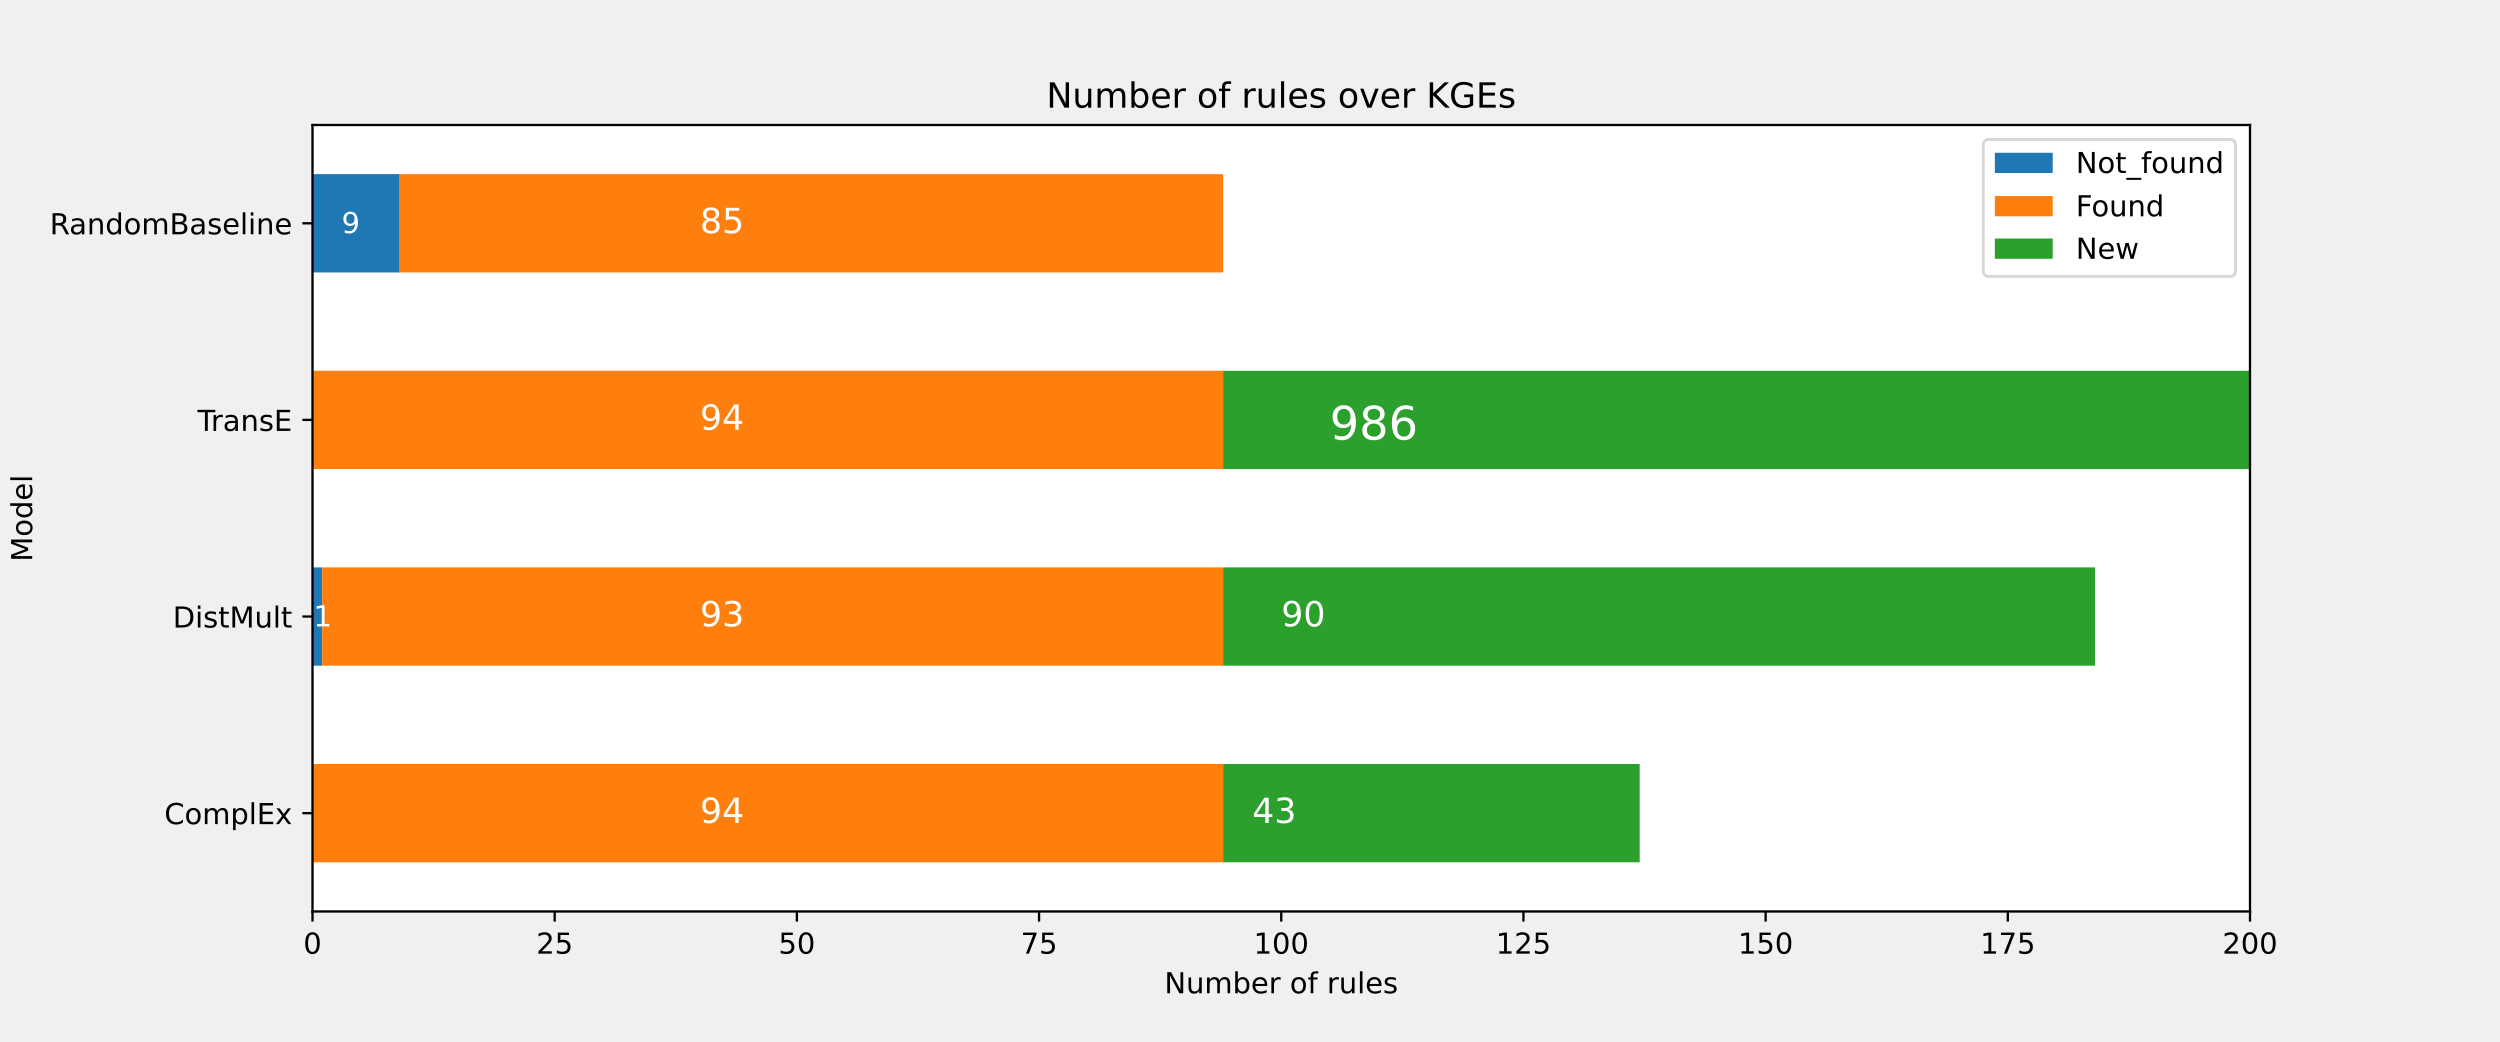
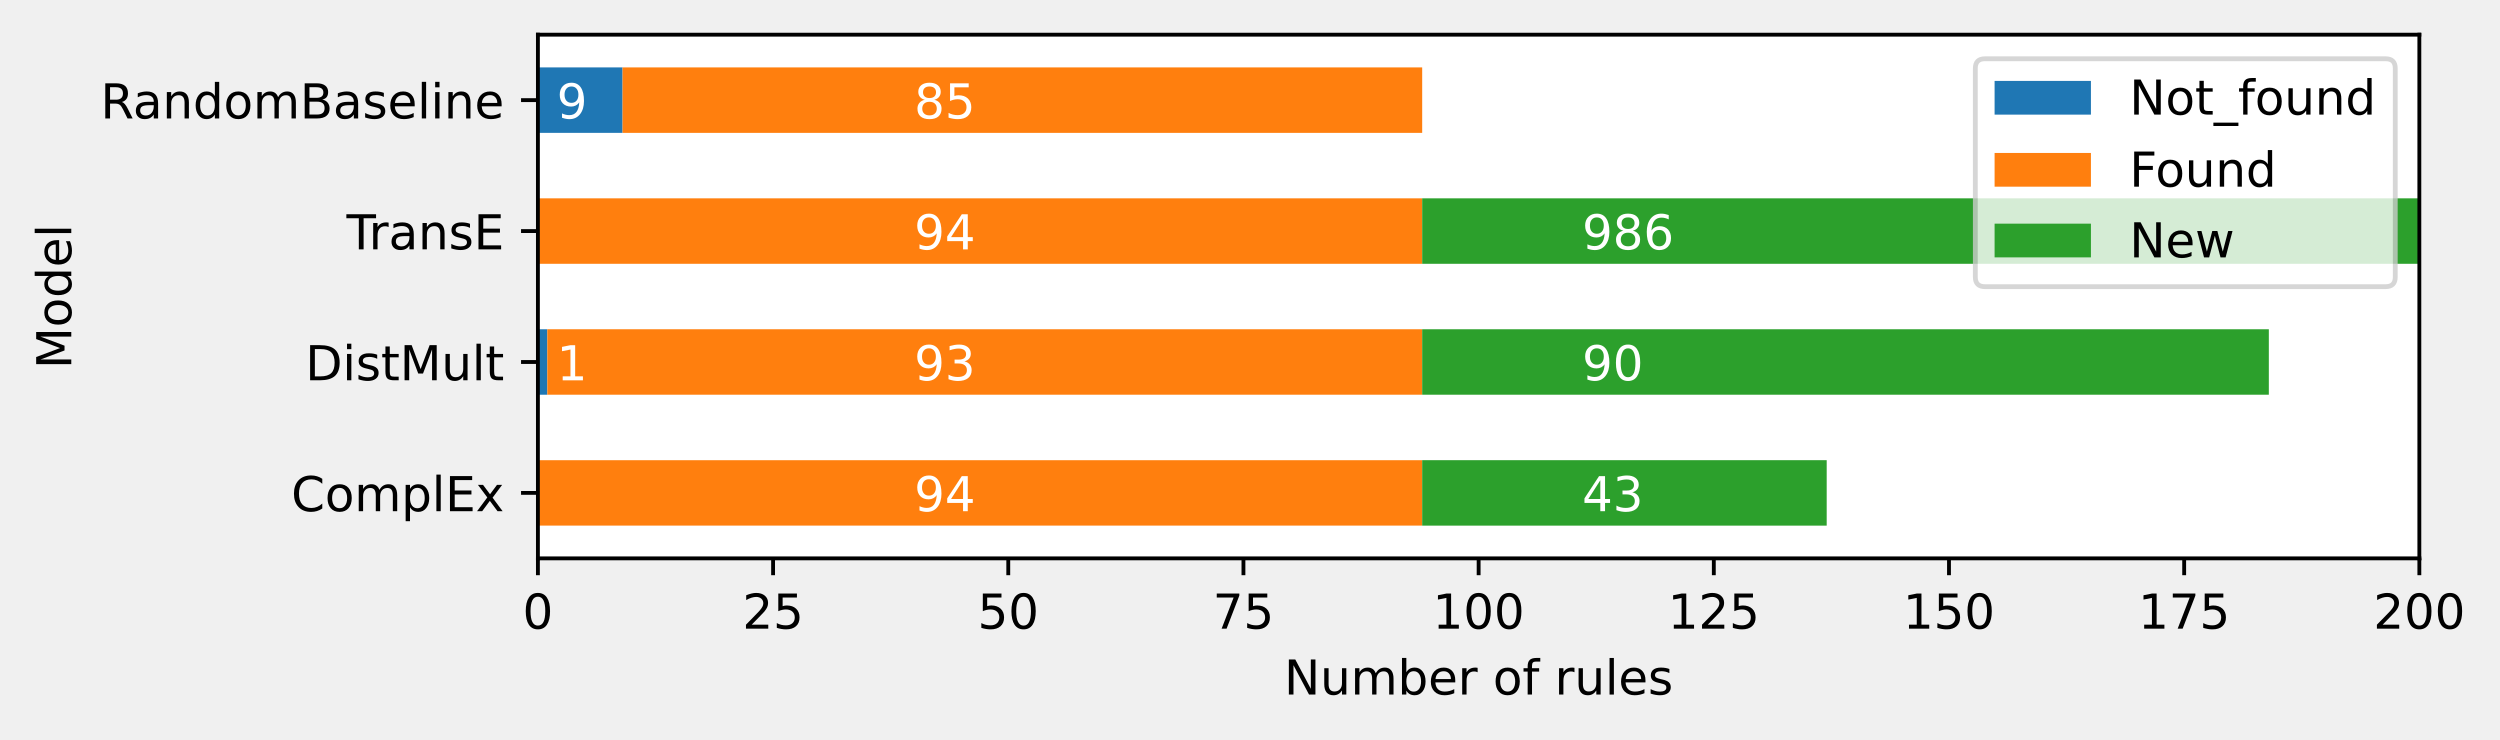
- <svg xmlns="http://www.w3.org/2000/svg" xmlns:xlink="http://www.w3.org/1999/xlink" width="864pt" height="360pt" viewBox="0 0 864 360" version="1.1">
+ <svg xmlns="http://www.w3.org/2000/svg" xmlns:xlink="http://www.w3.org/1999/xlink" width="519.017pt" height="153.476pt" viewBox="0 0 519.017 153.476" version="1.1">
  <defs>
    <style type="text/css">*{stroke-linejoin: round; stroke-linecap: butt}</style>
  </defs>
  <g id="figure_1">
    <g id="patch_1">
-       <path d="M 0 360  L 864 360  L 864 0  L 0 0  L 0 360  z " style="fill: none" />
+       <path d="M 0 153.476  L 519.017 153.476  L 519.017 0  L 0 0  L 0 153.476  z " style="fill: none" />
    </g>
    <g id="axes_1">
      <g id="patch_2">
-         <path d="M 108 315  L 777.6 315  L 777.6 43.2  L 108 43.2  z " style="fill: #ffffff" />
+         <path d="M 111.673 115.92  L 502.273 115.92  L 502.273 7.2  L 111.673 7.2  z " style="fill: #ffffff" />
      </g>
      <g id="patch_3">
-         <path d="M 108 298.012  L 108 298.012  L 108 264.038  L 108 264.038  z " clip-path="url(#p7848083d5d)" style="fill: #1f77b4" />
+         <path d="M 111.673 109.125  L 111.673 109.125  L 111.673 95.535  L 111.673 95.535  z " clip-path="url(#pccfcb2a59d)" style="fill: #1f77b4" />
      </g>
      <g id="patch_4">
-         <path d="M 108 230.062  L 111.348 230.062  L 111.348 196.088  L 108 196.088  z " clip-path="url(#p7848083d5d)" style="fill: #1f77b4" />
+         <path d="M 111.673 81.945  L 113.626 81.945  L 113.626 68.355  L 111.673 68.355  z " clip-path="url(#pccfcb2a59d)" style="fill: #1f77b4" />
      </g>
      <g id="patch_5">
-         <path d="M 108 162.113  L 108 162.113  L 108 128.137  L 108 128.137  z " clip-path="url(#p7848083d5d)" style="fill: #1f77b4" />
+         <path d="M 111.673 54.765  L 111.673 54.765  L 111.673 41.175  L 111.673 41.175  z " clip-path="url(#pccfcb2a59d)" style="fill: #1f77b4" />
      </g>
      <g id="patch_6">
-         <path d="M 108 94.162  L 138.132 94.162  L 138.132 60.188  L 108 60.188  z " clip-path="url(#p7848083d5d)" style="fill: #1f77b4" />
+         <path d="M 111.673 27.585  L 129.25 27.585  L 129.25 13.995  L 111.673 13.995  z " clip-path="url(#pccfcb2a59d)" style="fill: #1f77b4" />
      </g>
      <g id="patch_7">
-         <path d="M 108 298.012  L 422.712 298.012  L 422.712 264.038  L 108 264.038  z " clip-path="url(#p7848083d5d)" style="fill: #ff7f0e" />
+         <path d="M 111.673 109.125  L 295.255 109.125  L 295.255 95.535  L 111.673 95.535  z " clip-path="url(#pccfcb2a59d)" style="fill: #ff7f0e" />
      </g>
      <g id="patch_8">
-         <path d="M 111.348 230.062  L 422.712 230.062  L 422.712 196.088  L 111.348 196.088  z " clip-path="url(#p7848083d5d)" style="fill: #ff7f0e" />
+         <path d="M 113.626 81.945  L 295.255 81.945  L 295.255 68.355  L 113.626 68.355  z " clip-path="url(#pccfcb2a59d)" style="fill: #ff7f0e" />
      </g>
      <g id="patch_9">
-         <path d="M 108 162.113  L 422.712 162.113  L 422.712 128.137  L 108 128.137  z " clip-path="url(#p7848083d5d)" style="fill: #ff7f0e" />
+         <path d="M 111.673 54.765  L 295.255 54.765  L 295.255 41.175  L 111.673 41.175  z " clip-path="url(#pccfcb2a59d)" style="fill: #ff7f0e" />
      </g>
      <g id="patch_10">
-         <path d="M 138.132 94.162  L 422.712 94.162  L 422.712 60.188  L 138.132 60.188  z " clip-path="url(#p7848083d5d)" style="fill: #ff7f0e" />
+         <path d="M 129.25 27.585  L 295.255 27.585  L 295.255 13.995  L 129.25 13.995  z " clip-path="url(#pccfcb2a59d)" style="fill: #ff7f0e" />
      </g>
      <g id="patch_11">
-         <path d="M 422.712 298.012  L 566.676 298.012  L 566.676 264.038  L 422.712 264.038  z " clip-path="url(#p7848083d5d)" style="fill: #2ca02c" />
+         <path d="M 295.255 109.125  L 379.234 109.125  L 379.234 95.535  L 295.255 95.535  z " clip-path="url(#pccfcb2a59d)" style="fill: #2ca02c" />
      </g>
      <g id="patch_12">
-         <path d="M 422.712 230.062  L 724.032 230.062  L 724.032 196.088  L 422.712 196.088  z " clip-path="url(#p7848083d5d)" style="fill: #2ca02c" />
+         <path d="M 295.255 81.945  L 471.025 81.945  L 471.025 68.355  L 295.255 68.355  z " clip-path="url(#pccfcb2a59d)" style="fill: #2ca02c" />
      </g>
      <g id="patch_13">
-         <path d="M 422.712 162.113  L 3723.84 162.113  L 3723.84 128.137  L 422.712 128.137  z " clip-path="url(#p7848083d5d)" style="fill: #2ca02c" />
+         <path d="M 295.255 54.765  L 2220.913 54.765  L 2220.913 41.175  L 295.255 41.175  z " clip-path="url(#pccfcb2a59d)" style="fill: #2ca02c" />
      </g>
      <g id="patch_14">
-         <path d="M 108 94.162  L 108 94.162  L 108 60.188  L 108 60.188  z " clip-path="url(#p7848083d5d)" style="fill: #2ca02c" />
+         <path d="M 111.673 27.585  L 111.673 27.585  L 111.673 13.995  L 111.673 13.995  z " clip-path="url(#pccfcb2a59d)" style="fill: #2ca02c" />
      </g>
      <g id="matplotlib.axis_1">
        <g id="xtick_1">
          <g id="line2d_1">
            <defs>
-               <path id="m77ad6f6e25" d="M 0 0  L 0 3.5  " style="stroke: #000000; stroke-width: 0.8" />
-             </defs>
-             <g>
-               <use xlink:href="#m77ad6f6e25" x="108" y="315" style="stroke: #000000; stroke-width: 0.8" />
+               <path id="m0d930dab07" d="M 0 0  L 0 3.5  " style="stroke: #000000; stroke-width: 0.8" />
+             </defs>
+             <g>
+               <use xlink:href="#m0d930dab07" x="111.673" y="115.92" style="stroke: #000000; stroke-width: 0.8" />
            </g>
          </g>
          <g id="text_1">
-             <g transform="translate(104.8187 329.5984)scale(0.1 -0.1)">
+             <g transform="translate(108.4922 130.5184)scale(0.1 -0.1)">
              <defs>
                <path id="DejaVuSans-30" d="M 2034 4250  Q 1547 4250 1301 3770  Q 1056 3291 1056 2328  Q 1056 1369 1301 889  Q 1547 409 2034 409  Q 2525 409 2770 889  Q 3016 1369 3016 2328  Q 3016 3291 2770 3770  Q 2525 4250 2034 4250  z M 2034 4750  Q 2819 4750 3233 4129  Q 3647 3509 3647 2328  Q 3647 1150 3233 529  Q 2819 -91 2034 -91  Q 1250 -91 836 529  Q 422 1150 422 2328  Q 422 3509 836 4129  Q 1250 4750 2034 4750  z " transform="scale(0.015625)" />
              </defs>
              <use xlink:href="#DejaVuSans-30" />
            </g>
          </g>
        </g>
        <g id="xtick_2">
          <g id="line2d_2">
            <g>
-               <use xlink:href="#m77ad6f6e25" x="191.7" y="315" style="stroke: #000000; stroke-width: 0.8" />
+               <use xlink:href="#m0d930dab07" x="160.498" y="115.92" style="stroke: #000000; stroke-width: 0.8" />
            </g>
          </g>
          <g id="text_2">
-             <g transform="translate(185.3375 329.5984)scale(0.1 -0.1)">
+             <g transform="translate(154.1359 130.5184)scale(0.1 -0.1)">
              <defs>
                <path id="DejaVuSans-32" d="M 1228 531  L 3431 531  L 3431 0  L 469 0  L 469 531  Q 828 903 1448 1529  Q 2069 2156 2228 2338  Q 2531 2678 2651 2914  Q 2772 3150 2772 3378  Q 2772 3750 2511 3984  Q 2250 4219 1831 4219  Q 1534 4219 1204 4116  Q 875 4013 500 3803  L 500 4441  Q 881 4594 1212 4672  Q 1544 4750 1819 4750  Q 2544 4750 2975 4387  Q 3406 4025 3406 3419  Q 3406 3131 3298 2873  Q 3191 2616 2906 2266  Q 2828 2175 2409 1742  Q 1991 1309 1228 531  z " transform="scale(0.015625)" />
                <path id="DejaVuSans-35" d="M 691 4666  L 3169 4666  L 3169 4134  L 1269 4134  L 1269 2991  Q 1406 3038 1543 3061  Q 1681 3084 1819 3084  Q 2600 3084 3056 2656  Q 3513 2228 3513 1497  Q 3513 744 3044 326  Q 2575 -91 1722 -91  Q 1428 -91 1123 -41  Q 819 9 494 109  L 494 744  Q 775 591 1075 516  Q 1375 441 1709 441  Q 2250 441 2565 725  Q 2881 1009 2881 1497  Q 2881 1984 2565 2268  Q 2250 2553 1709 2553  Q 1456 2553 1204 2497  Q 953 2441 691 2322  L 691 4666  z " transform="scale(0.015625)" />
              </defs>
              <use xlink:href="#DejaVuSans-32" />
              <use xlink:href="#DejaVuSans-35" x="63.623" />
            </g>
          </g>
        </g>
        <g id="xtick_3">
          <g id="line2d_3">
            <g>
-               <use xlink:href="#m77ad6f6e25" x="275.4" y="315" style="stroke: #000000; stroke-width: 0.8" />
+               <use xlink:href="#m0d930dab07" x="209.323" y="115.92" style="stroke: #000000; stroke-width: 0.8" />
            </g>
          </g>
          <g id="text_3">
-             <g transform="translate(269.0375 329.5984)scale(0.1 -0.1)">
+             <g transform="translate(202.9609 130.5184)scale(0.1 -0.1)">
              <use xlink:href="#DejaVuSans-35" />
              <use xlink:href="#DejaVuSans-30" x="63.623" />
            </g>
          </g>
        </g>
        <g id="xtick_4">
          <g id="line2d_4">
            <g>
-               <use xlink:href="#m77ad6f6e25" x="359.1" y="315" style="stroke: #000000; stroke-width: 0.8" />
+               <use xlink:href="#m0d930dab07" x="258.148" y="115.92" style="stroke: #000000; stroke-width: 0.8" />
            </g>
          </g>
          <g id="text_4">
-             <g transform="translate(352.7375 329.5984)scale(0.1 -0.1)">
+             <g transform="translate(251.7859 130.5184)scale(0.1 -0.1)">
              <defs>
                <path id="DejaVuSans-37" d="M 525 4666  L 3525 4666  L 3525 4397  L 1831 0  L 1172 0  L 2766 4134  L 525 4134  L 525 4666  z " transform="scale(0.015625)" />
              </defs>
              <use xlink:href="#DejaVuSans-37" />
              <use xlink:href="#DejaVuSans-35" x="63.623" />
            </g>
          </g>
        </g>
        <g id="xtick_5">
          <g id="line2d_5">
            <g>
-               <use xlink:href="#m77ad6f6e25" x="442.8" y="315" style="stroke: #000000; stroke-width: 0.8" />
+               <use xlink:href="#m0d930dab07" x="306.973" y="115.92" style="stroke: #000000; stroke-width: 0.8" />
            </g>
          </g>
          <g id="text_5">
-             <g transform="translate(433.2563 329.5984)scale(0.1 -0.1)">
+             <g transform="translate(297.4297 130.5184)scale(0.1 -0.1)">
              <defs>
                <path id="DejaVuSans-31" d="M 794 531  L 1825 531  L 1825 4091  L 703 3866  L 703 4441  L 1819 4666  L 2450 4666  L 2450 531  L 3481 531  L 3481 0  L 794 0  L 794 531  z " transform="scale(0.015625)" />
              </defs>
              <use xlink:href="#DejaVuSans-31" />
              <use xlink:href="#DejaVuSans-30" x="63.623" />
              <use xlink:href="#DejaVuSans-30" x="127.246" />
            </g>
          </g>
        </g>
        <g id="xtick_6">
          <g id="line2d_6">
            <g>
-               <use xlink:href="#m77ad6f6e25" x="526.5" y="315" style="stroke: #000000; stroke-width: 0.8" />
+               <use xlink:href="#m0d930dab07" x="355.798" y="115.92" style="stroke: #000000; stroke-width: 0.8" />
            </g>
          </g>
          <g id="text_6">
-             <g transform="translate(516.9562 329.5984)scale(0.1 -0.1)">
+             <g transform="translate(346.2547 130.5184)scale(0.1 -0.1)">
              <use xlink:href="#DejaVuSans-31" />
              <use xlink:href="#DejaVuSans-32" x="63.623" />
              <use xlink:href="#DejaVuSans-35" x="127.246" />
            </g>
          </g>
        </g>
        <g id="xtick_7">
          <g id="line2d_7">
            <g>
-               <use xlink:href="#m77ad6f6e25" x="610.2" y="315" style="stroke: #000000; stroke-width: 0.8" />
+               <use xlink:href="#m0d930dab07" x="404.623" y="115.92" style="stroke: #000000; stroke-width: 0.8" />
            </g>
          </g>
          <g id="text_7">
-             <g transform="translate(600.6562 329.5984)scale(0.1 -0.1)">
+             <g transform="translate(395.0797 130.5184)scale(0.1 -0.1)">
              <use xlink:href="#DejaVuSans-31" />
              <use xlink:href="#DejaVuSans-35" x="63.623" />
              <use xlink:href="#DejaVuSans-30" x="127.246" />
            </g>
          </g>
        </g>
        <g id="xtick_8">
          <g id="line2d_8">
            <g>
-               <use xlink:href="#m77ad6f6e25" x="693.9" y="315" style="stroke: #000000; stroke-width: 0.8" />
+               <use xlink:href="#m0d930dab07" x="453.448" y="115.92" style="stroke: #000000; stroke-width: 0.8" />
            </g>
          </g>
          <g id="text_8">
-             <g transform="translate(684.3563 329.5984)scale(0.1 -0.1)">
+             <g transform="translate(443.9047 130.5184)scale(0.1 -0.1)">
              <use xlink:href="#DejaVuSans-31" />
              <use xlink:href="#DejaVuSans-37" x="63.623" />
              <use xlink:href="#DejaVuSans-35" x="127.246" />
            </g>
          </g>
        </g>
        <g id="xtick_9">
          <g id="line2d_9">
            <g>
-               <use xlink:href="#m77ad6f6e25" x="777.6" y="315" style="stroke: #000000; stroke-width: 0.8" />
+               <use xlink:href="#m0d930dab07" x="502.273" y="115.92" style="stroke: #000000; stroke-width: 0.8" />
            </g>
          </g>
          <g id="text_9">
-             <g transform="translate(768.0562 329.5984)scale(0.1 -0.1)">
+             <g transform="translate(492.7297 130.5184)scale(0.1 -0.1)">
              <use xlink:href="#DejaVuSans-32" />
              <use xlink:href="#DejaVuSans-30" x="63.623" />
              <use xlink:href="#DejaVuSans-30" x="127.246" />
            </g>
          </g>
        </g>
        <g id="text_10">
-           <g transform="translate(402.4219 343.2766)scale(0.1 -0.1)">
+           <g transform="translate(266.5953 144.1966)scale(0.1 -0.1)">
            <defs>
              <path id="DejaVuSans-4e" d="M 628 4666  L 1478 4666  L 3547 763  L 3547 4666  L 4159 4666  L 4159 0  L 3309 0  L 1241 3903  L 1241 0  L 628 0  L 628 4666  z " transform="scale(0.015625)" />
              <path id="DejaVuSans-75" d="M 544 1381  L 544 3500  L 1119 3500  L 1119 1403  Q 1119 906 1312 657  Q 1506 409 1894 409  Q 2359 409 2629 706  Q 2900 1003 2900 1516  L 2900 3500  L 3475 3500  L 3475 0  L 2900 0  L 2900 538  Q 2691 219 2414 64  Q 2138 -91 1772 -91  Q 1169 -91 856 284  Q 544 659 544 1381  z M 1991 3584  L 1991 3584  z " transform="scale(0.015625)" />
              <path id="DejaVuSans-6d" d="M 3328 2828  Q 3544 3216 3844 3400  Q 4144 3584 4550 3584  Q 5097 3584 5394 3201  Q 5691 2819 5691 2113  L 5691 0  L 5113 0  L 5113 2094  Q 5113 2597 4934 2840  Q 4756 3084 4391 3084  Q 3944 3084 3684 2787  Q 3425 2491 3425 1978  L 3425 0  L 2847 0  L 2847 2094  Q 2847 2600 2669 2842  Q 2491 3084 2119 3084  Q 1678 3084 1418 2786  Q 1159 2488 1159 1978  L 1159 0  L 581 0  L 581 3500  L 1159 3500  L 1159 2956  Q 1356 3278 1631 3431  Q 1906 3584 2284 3584  Q 2666 3584 2933 3390  Q 3200 3197 3328 2828  z " transform="scale(0.015625)" />
              <path id="DejaVuSans-62" d="M 3116 1747  Q 3116 2381 2855 2742  Q 2594 3103 2138 3103  Q 1681 3103 1420 2742  Q 1159 2381 1159 1747  Q 1159 1113 1420 752  Q 1681 391 2138 391  Q 2594 391 2855 752  Q 3116 1113 3116 1747  z M 1159 2969  Q 1341 3281 1617 3432  Q 1894 3584 2278 3584  Q 2916 3584 3314 3078  Q 3713 2572 3713 1747  Q 3713 922 3314 415  Q 2916 -91 2278 -91  Q 1894 -91 1617 61  Q 1341 213 1159 525  L 1159 0  L 581 0  L 581 4863  L 1159 4863  L 1159 2969  z " transform="scale(0.015625)" />
              <path id="DejaVuSans-65" d="M 3597 1894  L 3597 1613  L 953 1613  Q 991 1019 1311 708  Q 1631 397 2203 397  Q 2534 397 2845 478  Q 3156 559 3463 722  L 3463 178  Q 3153 47 2828 -22  Q 2503 -91 2169 -91  Q 1331 -91 842 396  Q 353 884 353 1716  Q 353 2575 817 3079  Q 1281 3584 2069 3584  Q 2775 3584 3186 3129  Q 3597 2675 3597 1894  z M 3022 2063  Q 3016 2534 2758 2815  Q 2500 3097 2075 3097  Q 1594 3097 1305 2825  Q 1016 2553 972 2059  L 3022 2063  z " transform="scale(0.015625)" />
              <path id="DejaVuSans-72" d="M 2631 2963  Q 2534 3019 2420 3045  Q 2306 3072 2169 3072  Q 1681 3072 1420 2755  Q 1159 2438 1159 1844  L 1159 0  L 581 0  L 581 3500  L 1159 3500  L 1159 2956  Q 1341 3275 1631 3429  Q 1922 3584 2338 3584  Q 2397 3584 2469 3576  Q 2541 3569 2628 3553  L 2631 2963  z " transform="scale(0.015625)" />
              <path id="DejaVuSans-20" transform="scale(0.015625)" />
              <path id="DejaVuSans-6f" d="M 1959 3097  Q 1497 3097 1228 2736  Q 959 2375 959 1747  Q 959 1119 1226 758  Q 1494 397 1959 397  Q 2419 397 2687 759  Q 2956 1122 2956 1747  Q 2956 2369 2687 2733  Q 2419 3097 1959 3097  z M 1959 3584  Q 2709 3584 3137 3096  Q 3566 2609 3566 1747  Q 3566 888 3137 398  Q 2709 -91 1959 -91  Q 1206 -91 779 398  Q 353 888 353 1747  Q 353 2609 779 3096  Q 1206 3584 1959 3584  z " transform="scale(0.015625)" />
              <path id="DejaVuSans-66" d="M 2375 4863  L 2375 4384  L 1825 4384  Q 1516 4384 1395 4259  Q 1275 4134 1275 3809  L 1275 3500  L 2222 3500  L 2222 3053  L 1275 3053  L 1275 0  L 697 0  L 697 3053  L 147 3053  L 147 3500  L 697 3500  L 697 3744  Q 697 4328 969 4595  Q 1241 4863 1831 4863  L 2375 4863  z " transform="scale(0.015625)" />
              <path id="DejaVuSans-6c" d="M 603 4863  L 1178 4863  L 1178 0  L 603 0  L 603 4863  z " transform="scale(0.015625)" />
              <path id="DejaVuSans-73" d="M 2834 3397  L 2834 2853  Q 2591 2978 2328 3040  Q 2066 3103 1784 3103  Q 1356 3103 1142 2972  Q 928 2841 928 2578  Q 928 2378 1081 2264  Q 1234 2150 1697 2047  L 1894 2003  Q 2506 1872 2764 1633  Q 3022 1394 3022 966  Q 3022 478 2636 193  Q 2250 -91 1575 -91  Q 1294 -91 989 -36  Q 684 19 347 128  L 347 722  Q 666 556 975 473  Q 1284 391 1588 391  Q 1994 391 2212 530  Q 2431 669 2431 922  Q 2431 1156 2273 1281  Q 2116 1406 1581 1522  L 1381 1569  Q 847 1681 609 1914  Q 372 2147 372 2553  Q 372 3047 722 3315  Q 1072 3584 1716 3584  Q 2034 3584 2315 3537  Q 2597 3491 2834 3397  z " transform="scale(0.015625)" />
            </defs>
            <use xlink:href="#DejaVuSans-4e" />
            <use xlink:href="#DejaVuSans-75" x="74.805" />
            <use xlink:href="#DejaVuSans-6d" x="138.184" />
            <use xlink:href="#DejaVuSans-62" x="235.596" />
            <use xlink:href="#DejaVuSans-65" x="299.072" />
            <use xlink:href="#DejaVuSans-72" x="360.596" />
            <use xlink:href="#DejaVuSans-20" x="401.709" />
            <use xlink:href="#DejaVuSans-6f" x="433.496" />
            <use xlink:href="#DejaVuSans-66" x="494.678" />
            <use xlink:href="#DejaVuSans-20" x="529.883" />
            <use xlink:href="#DejaVuSans-72" x="561.67" />
            <use xlink:href="#DejaVuSans-75" x="602.783" />
            <use xlink:href="#DejaVuSans-6c" x="666.162" />
            <use xlink:href="#DejaVuSans-65" x="693.945" />
            <use xlink:href="#DejaVuSans-73" x="755.469" />
          </g>
        </g>
      </g>
      <g id="matplotlib.axis_2">
        <g id="ytick_1">
          <g id="line2d_10">
            <defs>
-               <path id="m8bdf1bc162" d="M 0 0  L -3.5 0  " style="stroke: #000000; stroke-width: 0.8" />
-             </defs>
-             <g>
-               <use xlink:href="#m8bdf1bc162" x="108" y="281.025" style="stroke: #000000; stroke-width: 0.8" />
+               <path id="m636ca61f1f" d="M 0 0  L -3.5 0  " style="stroke: #000000; stroke-width: 0.8" />
+             </defs>
+             <g>
+               <use xlink:href="#m636ca61f1f" x="111.673" y="102.33" style="stroke: #000000; stroke-width: 0.8" />
            </g>
          </g>
          <g id="text_11">
-             <g transform="translate(56.79375 284.8242)scale(0.1 -0.1)">
+             <g transform="translate(60.46719 106.1292)scale(0.1 -0.1)">
              <defs>
                <path id="DejaVuSans-43" d="M 4122 4306  L 4122 3641  Q 3803 3938 3442 4084  Q 3081 4231 2675 4231  Q 1875 4231 1450 3742  Q 1025 3253 1025 2328  Q 1025 1406 1450 917  Q 1875 428 2675 428  Q 3081 428 3442 575  Q 3803 722 4122 1019  L 4122 359  Q 3791 134 3420 21  Q 3050 -91 2638 -91  Q 1578 -91 968 557  Q 359 1206 359 2328  Q 359 3453 968 4101  Q 1578 4750 2638 4750  Q 3056 4750 3426 4639  Q 3797 4528 4122 4306  z " transform="scale(0.015625)" />
                <path id="DejaVuSans-70" d="M 1159 525  L 1159 -1331  L 581 -1331  L 581 3500  L 1159 3500  L 1159 2969  Q 1341 3281 1617 3432  Q 1894 3584 2278 3584  Q 2916 3584 3314 3078  Q 3713 2572 3713 1747  Q 3713 922 3314 415  Q 2916 -91 2278 -91  Q 1894 -91 1617 61  Q 1341 213 1159 525  z M 3116 1747  Q 3116 2381 2855 2742  Q 2594 3103 2138 3103  Q 1681 3103 1420 2742  Q 1159 2381 1159 1747  Q 1159 1113 1420 752  Q 1681 391 2138 391  Q 2594 391 2855 752  Q 3116 1113 3116 1747  z " transform="scale(0.015625)" />
                <path id="DejaVuSans-45" d="M 628 4666  L 3578 4666  L 3578 4134  L 1259 4134  L 1259 2753  L 3481 2753  L 3481 2222  L 1259 2222  L 1259 531  L 3634 531  L 3634 0  L 628 0  L 628 4666  z " transform="scale(0.015625)" />
                <path id="DejaVuSans-78" d="M 3513 3500  L 2247 1797  L 3578 0  L 2900 0  L 1881 1375  L 863 0  L 184 0  L 1544 1831  L 300 3500  L 978 3500  L 1906 2253  L 2834 3500  L 3513 3500  z " transform="scale(0.015625)" />
              </defs>
              <use xlink:href="#DejaVuSans-43" />
              <use xlink:href="#DejaVuSans-6f" x="69.824" />
              <use xlink:href="#DejaVuSans-6d" x="131.006" />
              <use xlink:href="#DejaVuSans-70" x="228.418" />
              <use xlink:href="#DejaVuSans-6c" x="291.895" />
              <use xlink:href="#DejaVuSans-45" x="319.678" />
              <use xlink:href="#DejaVuSans-78" x="382.861" />
            </g>
          </g>
        </g>
        <g id="ytick_2">
          <g id="line2d_11">
            <g>
-               <use xlink:href="#m8bdf1bc162" x="108" y="213.075" style="stroke: #000000; stroke-width: 0.8" />
+               <use xlink:href="#m636ca61f1f" x="111.673" y="75.15" style="stroke: #000000; stroke-width: 0.8" />
            </g>
          </g>
          <g id="text_12">
-             <g transform="translate(59.72812 216.8742)scale(0.1 -0.1)">
+             <g transform="translate(63.40156 78.94922)scale(0.1 -0.1)">
              <defs>
                <path id="DejaVuSans-44" d="M 1259 4147  L 1259 519  L 2022 519  Q 2988 519 3436 956  Q 3884 1394 3884 2338  Q 3884 3275 3436 3711  Q 2988 4147 2022 4147  L 1259 4147  z M 628 4666  L 1925 4666  Q 3281 4666 3915 4102  Q 4550 3538 4550 2338  Q 4550 1131 3912 565  Q 3275 0 1925 0  L 628 0  L 628 4666  z " transform="scale(0.015625)" />
                <path id="DejaVuSans-69" d="M 603 3500  L 1178 3500  L 1178 0  L 603 0  L 603 3500  z M 603 4863  L 1178 4863  L 1178 4134  L 603 4134  L 603 4863  z " transform="scale(0.015625)" />
                <path id="DejaVuSans-74" d="M 1172 4494  L 1172 3500  L 2356 3500  L 2356 3053  L 1172 3053  L 1172 1153  Q 1172 725 1289 603  Q 1406 481 1766 481  L 2356 481  L 2356 0  L 1766 0  Q 1100 0 847 248  Q 594 497 594 1153  L 594 3053  L 172 3053  L 172 3500  L 594 3500  L 594 4494  L 1172 4494  z " transform="scale(0.015625)" />
                <path id="DejaVuSans-4d" d="M 628 4666  L 1569 4666  L 2759 1491  L 3956 4666  L 4897 4666  L 4897 0  L 4281 0  L 4281 4097  L 3078 897  L 2444 897  L 1241 4097  L 1241 0  L 628 0  L 628 4666  z " transform="scale(0.015625)" />
              </defs>
              <use xlink:href="#DejaVuSans-44" />
              <use xlink:href="#DejaVuSans-69" x="77.002" />
              <use xlink:href="#DejaVuSans-73" x="104.785" />
              <use xlink:href="#DejaVuSans-74" x="156.885" />
              <use xlink:href="#DejaVuSans-4d" x="196.094" />
              <use xlink:href="#DejaVuSans-75" x="282.373" />
              <use xlink:href="#DejaVuSans-6c" x="345.752" />
              <use xlink:href="#DejaVuSans-74" x="373.535" />
            </g>
          </g>
        </g>
        <g id="ytick_3">
          <g id="line2d_12">
            <g>
-               <use xlink:href="#m8bdf1bc162" x="108" y="145.125" style="stroke: #000000; stroke-width: 0.8" />
+               <use xlink:href="#m636ca61f1f" x="111.673" y="47.97" style="stroke: #000000; stroke-width: 0.8" />
            </g>
          </g>
          <g id="text_13">
-             <g transform="translate(68.2625 148.9242)scale(0.1 -0.1)">
+             <g transform="translate(71.93594 51.76922)scale(0.1 -0.1)">
              <defs>
                <path id="DejaVuSans-54" d="M -19 4666  L 3928 4666  L 3928 4134  L 2272 4134  L 2272 0  L 1638 0  L 1638 4134  L -19 4134  L -19 4666  z " transform="scale(0.015625)" />
                <path id="DejaVuSans-61" d="M 2194 1759  Q 1497 1759 1228 1600  Q 959 1441 959 1056  Q 959 750 1161 570  Q 1363 391 1709 391  Q 2188 391 2477 730  Q 2766 1069 2766 1631  L 2766 1759  L 2194 1759  z M 3341 1997  L 3341 0  L 2766 0  L 2766 531  Q 2569 213 2275 61  Q 1981 -91 1556 -91  Q 1019 -91 701 211  Q 384 513 384 1019  Q 384 1609 779 1909  Q 1175 2209 1959 2209  L 2766 2209  L 2766 2266  Q 2766 2663 2505 2880  Q 2244 3097 1772 3097  Q 1472 3097 1187 3025  Q 903 2953 641 2809  L 641 3341  Q 956 3463 1253 3523  Q 1550 3584 1831 3584  Q 2591 3584 2966 3190  Q 3341 2797 3341 1997  z " transform="scale(0.015625)" />
                <path id="DejaVuSans-6e" d="M 3513 2113  L 3513 0  L 2938 0  L 2938 2094  Q 2938 2591 2744 2837  Q 2550 3084 2163 3084  Q 1697 3084 1428 2787  Q 1159 2491 1159 1978  L 1159 0  L 581 0  L 581 3500  L 1159 3500  L 1159 2956  Q 1366 3272 1645 3428  Q 1925 3584 2291 3584  Q 2894 3584 3203 3211  Q 3513 2838 3513 2113  z " transform="scale(0.015625)" />
              </defs>
              <use xlink:href="#DejaVuSans-54" />
              <use xlink:href="#DejaVuSans-72" x="46.334" />
              <use xlink:href="#DejaVuSans-61" x="87.447" />
              <use xlink:href="#DejaVuSans-6e" x="148.727" />
              <use xlink:href="#DejaVuSans-73" x="212.105" />
              <use xlink:href="#DejaVuSans-45" x="264.205" />
            </g>
          </g>
        </g>
        <g id="ytick_4">
          <g id="line2d_13">
            <g>
-               <use xlink:href="#m8bdf1bc162" x="108" y="77.175" style="stroke: #000000; stroke-width: 0.8" />
+               <use xlink:href="#m636ca61f1f" x="111.673" y="20.79" style="stroke: #000000; stroke-width: 0.8" />
            </g>
          </g>
          <g id="text_14">
-             <g transform="translate(17.20469 80.97422)scale(0.1 -0.1)">
+             <g transform="translate(20.87813 24.58922)scale(0.1 -0.1)">
              <defs>
                <path id="DejaVuSans-52" d="M 2841 2188  Q 3044 2119 3236 1894  Q 3428 1669 3622 1275  L 4263 0  L 3584 0  L 2988 1197  Q 2756 1666 2539 1819  Q 2322 1972 1947 1972  L 1259 1972  L 1259 0  L 628 0  L 628 4666  L 2053 4666  Q 2853 4666 3247 4331  Q 3641 3997 3641 3322  Q 3641 2881 3436 2590  Q 3231 2300 2841 2188  z M 1259 4147  L 1259 2491  L 2053 2491  Q 2509 2491 2742 2702  Q 2975 2913 2975 3322  Q 2975 3731 2742 3939  Q 2509 4147 2053 4147  L 1259 4147  z " transform="scale(0.015625)" />
                <path id="DejaVuSans-64" d="M 2906 2969  L 2906 4863  L 3481 4863  L 3481 0  L 2906 0  L 2906 525  Q 2725 213 2448 61  Q 2172 -91 1784 -91  Q 1150 -91 751 415  Q 353 922 353 1747  Q 353 2572 751 3078  Q 1150 3584 1784 3584  Q 2172 3584 2448 3432  Q 2725 3281 2906 2969  z M 947 1747  Q 947 1113 1208 752  Q 1469 391 1925 391  Q 2381 391 2643 752  Q 2906 1113 2906 1747  Q 2906 2381 2643 2742  Q 2381 3103 1925 3103  Q 1469 3103 1208 2742  Q 947 2381 947 1747  z " transform="scale(0.015625)" />
                <path id="DejaVuSans-42" d="M 1259 2228  L 1259 519  L 2272 519  Q 2781 519 3026 730  Q 3272 941 3272 1375  Q 3272 1813 3026 2020  Q 2781 2228 2272 2228  L 1259 2228  z M 1259 4147  L 1259 2741  L 2194 2741  Q 2656 2741 2882 2914  Q 3109 3088 3109 3444  Q 3109 3797 2882 3972  Q 2656 4147 2194 4147  L 1259 4147  z M 628 4666  L 2241 4666  Q 2963 4666 3353 4366  Q 3744 4066 3744 3513  Q 3744 3084 3544 2831  Q 3344 2578 2956 2516  Q 3422 2416 3680 2098  Q 3938 1781 3938 1306  Q 3938 681 3513 340  Q 3088 0 2303 0  L 628 0  L 628 4666  z " transform="scale(0.015625)" />
              </defs>
              <use xlink:href="#DejaVuSans-52" />
              <use xlink:href="#DejaVuSans-61" x="67.232" />
              <use xlink:href="#DejaVuSans-6e" x="128.512" />
              <use xlink:href="#DejaVuSans-64" x="191.891" />
              <use xlink:href="#DejaVuSans-6f" x="255.367" />
              <use xlink:href="#DejaVuSans-6d" x="316.549" />
              <use xlink:href="#DejaVuSans-42" x="413.961" />
              <use xlink:href="#DejaVuSans-61" x="482.564" />
              <use xlink:href="#DejaVuSans-73" x="543.844" />
              <use xlink:href="#DejaVuSans-65" x="595.943" />
              <use xlink:href="#DejaVuSans-6c" x="657.467" />
              <use xlink:href="#DejaVuSans-69" x="685.25" />
              <use xlink:href="#DejaVuSans-6e" x="713.033" />
              <use xlink:href="#DejaVuSans-65" x="776.412" />
            </g>
          </g>
        </g>
        <g id="text_15">
-           <g transform="translate(11.125 194.1133)rotate(-90)scale(0.1 -0.1)">
+           <g transform="translate(14.79844 76.57328)rotate(-90)scale(0.1 -0.1)">
            <use xlink:href="#DejaVuSans-4d" />
            <use xlink:href="#DejaVuSans-6f" x="86.279" />
            <use xlink:href="#DejaVuSans-64" x="147.461" />
            <use xlink:href="#DejaVuSans-65" x="210.938" />
            <use xlink:href="#DejaVuSans-6c" x="272.461" />
          </g>
        </g>
      </g>
      <g id="patch_15">
-         <path d="M 108 315  L 108 43.2  " style="fill: none; stroke: #000000; stroke-width: 0.8; stroke-linejoin: miter; stroke-linecap: square" />
+         <path d="M 111.673 115.92  L 111.673 7.2  " style="fill: none; stroke: #000000; stroke-width: 0.8; stroke-linejoin: miter; stroke-linecap: square" />
      </g>
      <g id="patch_16">
-         <path d="M 777.6 315  L 777.6 43.2  " style="fill: none; stroke: #000000; stroke-width: 0.8; stroke-linejoin: miter; stroke-linecap: square" />
+         <path d="M 502.273 115.92  L 502.273 7.2  " style="fill: none; stroke: #000000; stroke-width: 0.8; stroke-linejoin: miter; stroke-linecap: square" />
      </g>
      <g id="patch_17">
-         <path d="M 108 315  L 777.6 315  " style="fill: none; stroke: #000000; stroke-width: 0.8; stroke-linejoin: miter; stroke-linecap: square" />
+         <path d="M 111.673 115.92  L 502.273 115.92  " style="fill: none; stroke: #000000; stroke-width: 0.8; stroke-linejoin: miter; stroke-linecap: square" />
      </g>
      <g id="patch_18">
-         <path d="M 108 43.2  L 777.6 43.2  " style="fill: none; stroke: #000000; stroke-width: 0.8; stroke-linejoin: miter; stroke-linecap: square" />
+         <path d="M 111.673 7.2  L 502.273 7.2  " style="fill: none; stroke: #000000; stroke-width: 0.8; stroke-linejoin: miter; stroke-linecap: square" />
      </g>
      <g id="text_16">
-         <g style="fill: #ffffff" transform="translate(118.044 80.5725)scale(0.1 -0.1)">
+         <g style="fill: #ffffff" transform="translate(115.5794 24.5952)scale(0.1 -0.1)">
          <defs>
            <path id="DejaVuSans-39" d="M 703 97  L 703 672  Q 941 559 1184 500  Q 1428 441 1663 441  Q 2288 441 2617 861  Q 2947 1281 2994 2138  Q 2813 1869 2534 1725  Q 2256 1581 1919 1581  Q 1219 1581 811 2004  Q 403 2428 403 3163  Q 403 3881 828 4315  Q 1253 4750 1959 4750  Q 2769 4750 3195 4129  Q 3622 3509 3622 2328  Q 3622 1225 3098 567  Q 2575 -91 1691 -91  Q 1453 -91 1209 -44  Q 966 3 703 97  z M 1959 2075  Q 2384 2075 2632 2365  Q 2881 2656 2881 3163  Q 2881 3666 2632 3958  Q 2384 4250 1959 4250  Q 1534 4250 1286 3958  Q 1038 3666 1038 3163  Q 1038 2656 1286 2365  Q 1534 2075 1959 2075  z " transform="scale(0.015625)" />
          </defs>
          <use xlink:href="#DejaVuSans-39" />
        </g>
      </g>
      <g id="text_17">
-         <g style="fill: #ffffff" transform="translate(241.92 80.5725)scale(0.12 -0.12)">
+         <g style="fill: #ffffff" transform="translate(189.7934 24.5952)scale(0.1 -0.1)">
          <defs>
            <path id="DejaVuSans-38" d="M 2034 2216  Q 1584 2216 1326 1975  Q 1069 1734 1069 1313  Q 1069 891 1326 650  Q 1584 409 2034 409  Q 2484 409 2743 651  Q 3003 894 3003 1313  Q 3003 1734 2745 1975  Q 2488 2216 2034 2216  z M 1403 2484  Q 997 2584 770 2862  Q 544 3141 544 3541  Q 544 4100 942 4425  Q 1341 4750 2034 4750  Q 2731 4750 3128 4425  Q 3525 4100 3525 3541  Q 3525 3141 3298 2862  Q 3072 2584 2669 2484  Q 3125 2378 3379 2068  Q 3634 1759 3634 1313  Q 3634 634 3220 271  Q 2806 -91 2034 -91  Q 1263 -91 848 271  Q 434 634 434 1313  Q 434 1759 690 2068  Q 947 2378 1403 2484  z M 1172 3481  Q 1172 3119 1398 2916  Q 1625 2713 2034 2713  Q 2441 2713 2670 2916  Q 2900 3119 2900 3481  Q 2900 3844 2670 4047  Q 2441 4250 2034 4250  Q 1625 4250 1398 4047  Q 1172 3844 1172 3481  z " transform="scale(0.015625)" />
          </defs>
          <use xlink:href="#DejaVuSans-38" />
          <use xlink:href="#DejaVuSans-35" x="63.623" />
        </g>
      </g>
      <g id="text_18">
-         <g style="fill: #ffffff" transform="translate(459.54 151.92)scale(0.16 -0.16)">
+         <g style="fill: #ffffff" transform="translate(328.4564 51.7752)scale(0.1 -0.1)">
          <defs>
            <path id="DejaVuSans-36" d="M 2113 2584  Q 1688 2584 1439 2293  Q 1191 2003 1191 1497  Q 1191 994 1439 701  Q 1688 409 2113 409  Q 2538 409 2786 701  Q 3034 994 3034 1497  Q 3034 2003 2786 2293  Q 2538 2584 2113 2584  z M 3366 4563  L 3366 3988  Q 3128 4100 2886 4159  Q 2644 4219 2406 4219  Q 1781 4219 1451 3797  Q 1122 3375 1075 2522  Q 1259 2794 1537 2939  Q 1816 3084 2150 3084  Q 2853 3084 3261 2657  Q 3669 2231 3669 1497  Q 3669 778 3244 343  Q 2819 -91 2113 -91  Q 1303 -91 875 529  Q 447 1150 447 2328  Q 447 3434 972 4092  Q 1497 4750 2381 4750  Q 2619 4750 2861 4703  Q 3103 4656 3366 4563  z " transform="scale(0.015625)" />
          </defs>
          <use xlink:href="#DejaVuSans-39" />
          <use xlink:href="#DejaVuSans-38" x="63.623" />
          <use xlink:href="#DejaVuSans-36" x="127.246" />
        </g>
      </g>
      <g id="text_19">
-         <g style="fill: #ffffff" transform="translate(241.92 148.5225)scale(0.12 -0.12)">
+         <g style="fill: #ffffff" transform="translate(189.7934 51.7752)scale(0.1 -0.1)">
          <defs>
            <path id="DejaVuSans-34" d="M 2419 4116  L 825 1625  L 2419 1625  L 2419 4116  z M 2253 4666  L 3047 4666  L 3047 1625  L 3713 1625  L 3713 1100  L 3047 1100  L 3047 0  L 2419 0  L 2419 1100  L 313 1100  L 313 1709  L 2253 4666  z " transform="scale(0.015625)" />
          </defs>
          <use xlink:href="#DejaVuSans-39" />
          <use xlink:href="#DejaVuSans-34" x="63.623" />
        </g>
      </g>
      <g id="text_20">
-         <g style="fill: #ffffff" transform="translate(108.3348 216.4725)scale(0.1 -0.1)">
+         <g style="fill: #ffffff" transform="translate(115.5794 78.9552)scale(0.1 -0.1)">
          <use xlink:href="#DejaVuSans-31" />
        </g>
      </g>
      <g id="text_21">
-         <g style="fill: #ffffff" transform="translate(442.8 216.4725)scale(0.12 -0.12)">
+         <g style="fill: #ffffff" transform="translate(328.4564 78.9552)scale(0.1 -0.1)">
          <use xlink:href="#DejaVuSans-39" />
          <use xlink:href="#DejaVuSans-30" x="63.623" />
        </g>
      </g>
      <g id="text_22">
-         <g style="fill: #ffffff" transform="translate(241.92 216.4725)scale(0.12 -0.12)">
+         <g style="fill: #ffffff" transform="translate(189.7934 78.9552)scale(0.1 -0.1)">
          <defs>
            <path id="DejaVuSans-33" d="M 2597 2516  Q 3050 2419 3304 2112  Q 3559 1806 3559 1356  Q 3559 666 3084 287  Q 2609 -91 1734 -91  Q 1441 -91 1130 -33  Q 819 25 488 141  L 488 750  Q 750 597 1062 519  Q 1375 441 1716 441  Q 2309 441 2620 675  Q 2931 909 2931 1356  Q 2931 1769 2642 2001  Q 2353 2234 1838 2234  L 1294 2234  L 1294 2753  L 1863 2753  Q 2328 2753 2575 2939  Q 2822 3125 2822 3475  Q 2822 3834 2567 4026  Q 2313 4219 1838 4219  Q 1578 4219 1281 4162  Q 984 4106 628 3988  L 628 4550  Q 988 4650 1302 4700  Q 1616 4750 1894 4750  Q 2613 4750 3031 4423  Q 3450 4097 3450 3541  Q 3450 3153 3228 2886  Q 3006 2619 2597 2516  z " transform="scale(0.015625)" />
          </defs>
          <use xlink:href="#DejaVuSans-39" />
          <use xlink:href="#DejaVuSans-33" x="63.623" />
        </g>
      </g>
      <g id="text_23">
-         <g style="fill: #ffffff" transform="translate(432.756 284.4225)scale(0.12 -0.12)">
+         <g style="fill: #ffffff" transform="translate(328.4564 106.1352)scale(0.1 -0.1)">
          <use xlink:href="#DejaVuSans-34" />
          <use xlink:href="#DejaVuSans-33" x="63.623" />
        </g>
      </g>
      <g id="text_24">
-         <g style="fill: #ffffff" transform="translate(241.92 284.4225)scale(0.12 -0.12)">
+         <g style="fill: #ffffff" transform="translate(189.7934 106.1352)scale(0.1 -0.1)">
          <use xlink:href="#DejaVuSans-39" />
          <use xlink:href="#DejaVuSans-34" x="63.623" />
-         </g>
-       </g>
-       <g id="text_25">
-         <g transform="translate(361.6509 37.2)scale(0.12 -0.12)">
-           <defs>
-             <path id="DejaVuSans-76" d="M 191 3500  L 800 3500  L 1894 563  L 2988 3500  L 3597 3500  L 2284 0  L 1503 0  L 191 3500  z " transform="scale(0.015625)" />
-             <path id="DejaVuSans-4b" d="M 628 4666  L 1259 4666  L 1259 2694  L 3353 4666  L 4166 4666  L 1850 2491  L 4331 0  L 3500 0  L 1259 2247  L 1259 0  L 628 0  L 628 4666  z " transform="scale(0.015625)" />
-             <path id="DejaVuSans-47" d="M 3809 666  L 3809 1919  L 2778 1919  L 2778 2438  L 4434 2438  L 4434 434  Q 4069 175 3628 42  Q 3188 -91 2688 -91  Q 1594 -91 976 548  Q 359 1188 359 2328  Q 359 3472 976 4111  Q 1594 4750 2688 4750  Q 3144 4750 3555 4637  Q 3966 4525 4313 4306  L 4313 3634  Q 3963 3931 3569 4081  Q 3175 4231 2741 4231  Q 1884 4231 1454 3753  Q 1025 3275 1025 2328  Q 1025 1384 1454 906  Q 1884 428 2741 428  Q 3075 428 3337 486  Q 3600 544 3809 666  z " transform="scale(0.015625)" />
-           </defs>
-           <use xlink:href="#DejaVuSans-4e" />
-           <use xlink:href="#DejaVuSans-75" x="74.805" />
-           <use xlink:href="#DejaVuSans-6d" x="138.184" />
-           <use xlink:href="#DejaVuSans-62" x="235.596" />
-           <use xlink:href="#DejaVuSans-65" x="299.072" />
-           <use xlink:href="#DejaVuSans-72" x="360.596" />
-           <use xlink:href="#DejaVuSans-20" x="401.709" />
-           <use xlink:href="#DejaVuSans-6f" x="433.496" />
-           <use xlink:href="#DejaVuSans-66" x="494.678" />
-           <use xlink:href="#DejaVuSans-20" x="529.883" />
-           <use xlink:href="#DejaVuSans-72" x="561.67" />
-           <use xlink:href="#DejaVuSans-75" x="602.783" />
-           <use xlink:href="#DejaVuSans-6c" x="666.162" />
-           <use xlink:href="#DejaVuSans-65" x="693.945" />
-           <use xlink:href="#DejaVuSans-73" x="755.469" />
-           <use xlink:href="#DejaVuSans-20" x="807.568" />
-           <use xlink:href="#DejaVuSans-6f" x="839.355" />
-           <use xlink:href="#DejaVuSans-76" x="900.537" />
-           <use xlink:href="#DejaVuSans-65" x="959.717" />
-           <use xlink:href="#DejaVuSans-72" x="1021.24" />
-           <use xlink:href="#DejaVuSans-20" x="1062.354" />
-           <use xlink:href="#DejaVuSans-4b" x="1094.141" />
-           <use xlink:href="#DejaVuSans-47" x="1159.717" />
-           <use xlink:href="#DejaVuSans-45" x="1237.207" />
-           <use xlink:href="#DejaVuSans-73" x="1300.391" />
        </g>
      </g>
      <g id="legend_1">
        <g id="patch_19">
-           <path d="M 687.417 95.513  L 770.6 95.513  Q 772.6 95.513 772.6 93.513  L 772.6 50.2  Q 772.6 48.2 770.6 48.2  L 687.417 48.2  Q 685.417 48.2 685.417 50.2  L 685.417 93.513  Q 685.417 95.513 687.417 95.513  z " style="fill: #ffffff; opacity: 0.8; stroke: #cccccc; stroke-linejoin: miter" />
+           <path d="M 412.091 59.513  L 495.273 59.513  Q 497.273 59.513 497.273 57.513  L 497.273 14.2  Q 497.273 12.2 495.273 12.2  L 412.091 12.2  Q 410.091 12.2 410.091 14.2  L 410.091 57.513  Q 410.091 59.513 412.091 59.513  z " style="fill: #ffffff; opacity: 0.8; stroke: #cccccc; stroke-linejoin: miter" />
        </g>
        <g id="patch_20">
-           <path d="M 689.417 59.798  L 709.417 59.798  L 709.417 52.798  L 689.417 52.798  z " style="fill: #1f77b4" />
-         </g>
-         <g id="text_26">
-           <g transform="translate(717.4172 59.79844)scale(0.1 -0.1)">
+           <path d="M 414.091 23.798  L 434.091 23.798  L 434.091 16.798  L 414.091 16.798  z " style="fill: #1f77b4" />
+         </g>
+         <g id="text_25">
+           <g transform="translate(442.0906 23.79844)scale(0.1 -0.1)">
            <defs>
              <path id="DejaVuSans-5f" d="M 3263 -1063  L 3263 -1509  L -63 -1509  L -63 -1063  L 3263 -1063  z " transform="scale(0.015625)" />
            </defs>
            <use xlink:href="#DejaVuSans-4e" />
            <use xlink:href="#DejaVuSans-6f" x="74.805" />
            <use xlink:href="#DejaVuSans-74" x="135.986" />
            <use xlink:href="#DejaVuSans-5f" x="175.195" />
            <use xlink:href="#DejaVuSans-66" x="225.195" />
            <use xlink:href="#DejaVuSans-6f" x="260.4" />
            <use xlink:href="#DejaVuSans-75" x="321.582" />
            <use xlink:href="#DejaVuSans-6e" x="384.961" />
            <use xlink:href="#DejaVuSans-64" x="448.34" />
          </g>
        </g>
        <g id="patch_21">
-           <path d="M 689.417 74.755  L 709.417 74.755  L 709.417 67.755  L 689.417 67.755  z " style="fill: #ff7f0e" />
-         </g>
-         <g id="text_27">
-           <g transform="translate(717.4172 74.75469)scale(0.1 -0.1)">
+           <path d="M 414.091 38.755  L 434.091 38.755  L 434.091 31.755  L 414.091 31.755  z " style="fill: #ff7f0e" />
+         </g>
+         <g id="text_26">
+           <g transform="translate(442.0906 38.75469)scale(0.1 -0.1)">
            <defs>
              <path id="DejaVuSans-46" d="M 628 4666  L 3309 4666  L 3309 4134  L 1259 4134  L 1259 2759  L 3109 2759  L 3109 2228  L 1259 2228  L 1259 0  L 628 0  L 628 4666  z " transform="scale(0.015625)" />
            </defs>
            <use xlink:href="#DejaVuSans-46" />
            <use xlink:href="#DejaVuSans-6f" x="53.895" />
            <use xlink:href="#DejaVuSans-75" x="115.076" />
            <use xlink:href="#DejaVuSans-6e" x="178.455" />
            <use xlink:href="#DejaVuSans-64" x="241.834" />
          </g>
        </g>
        <g id="patch_22">
-           <path d="M 689.417 89.433  L 709.417 89.433  L 709.417 82.433  L 689.417 82.433  z " style="fill: #2ca02c" />
-         </g>
-         <g id="text_28">
-           <g transform="translate(717.4172 89.43281)scale(0.1 -0.1)">
+           <path d="M 414.091 53.433  L 434.091 53.433  L 434.091 46.433  L 414.091 46.433  z " style="fill: #2ca02c" />
+         </g>
+         <g id="text_27">
+           <g transform="translate(442.0906 53.43281)scale(0.1 -0.1)">
            <defs>
              <path id="DejaVuSans-77" d="M 269 3500  L 844 3500  L 1563 769  L 2278 3500  L 2956 3500  L 3675 769  L 4391 3500  L 4966 3500  L 4050 0  L 3372 0  L 2619 2869  L 1863 0  L 1184 0  L 269 3500  z " transform="scale(0.015625)" />
            </defs>
            <use xlink:href="#DejaVuSans-4e" />
            <use xlink:href="#DejaVuSans-65" x="74.805" />
            <use xlink:href="#DejaVuSans-77" x="136.328" />
          </g>
        </g>
      </g>
    </g>
  </g>
  <defs>
-     <clipPath id="p7848083d5d">
-       <rect x="108" y="43.2" width="669.6" height="271.8" />
+     <clipPath id="pccfcb2a59d">
+       <rect x="111.673" y="7.2" width="390.6" height="108.72" />
    </clipPath>
  </defs>
</svg>
